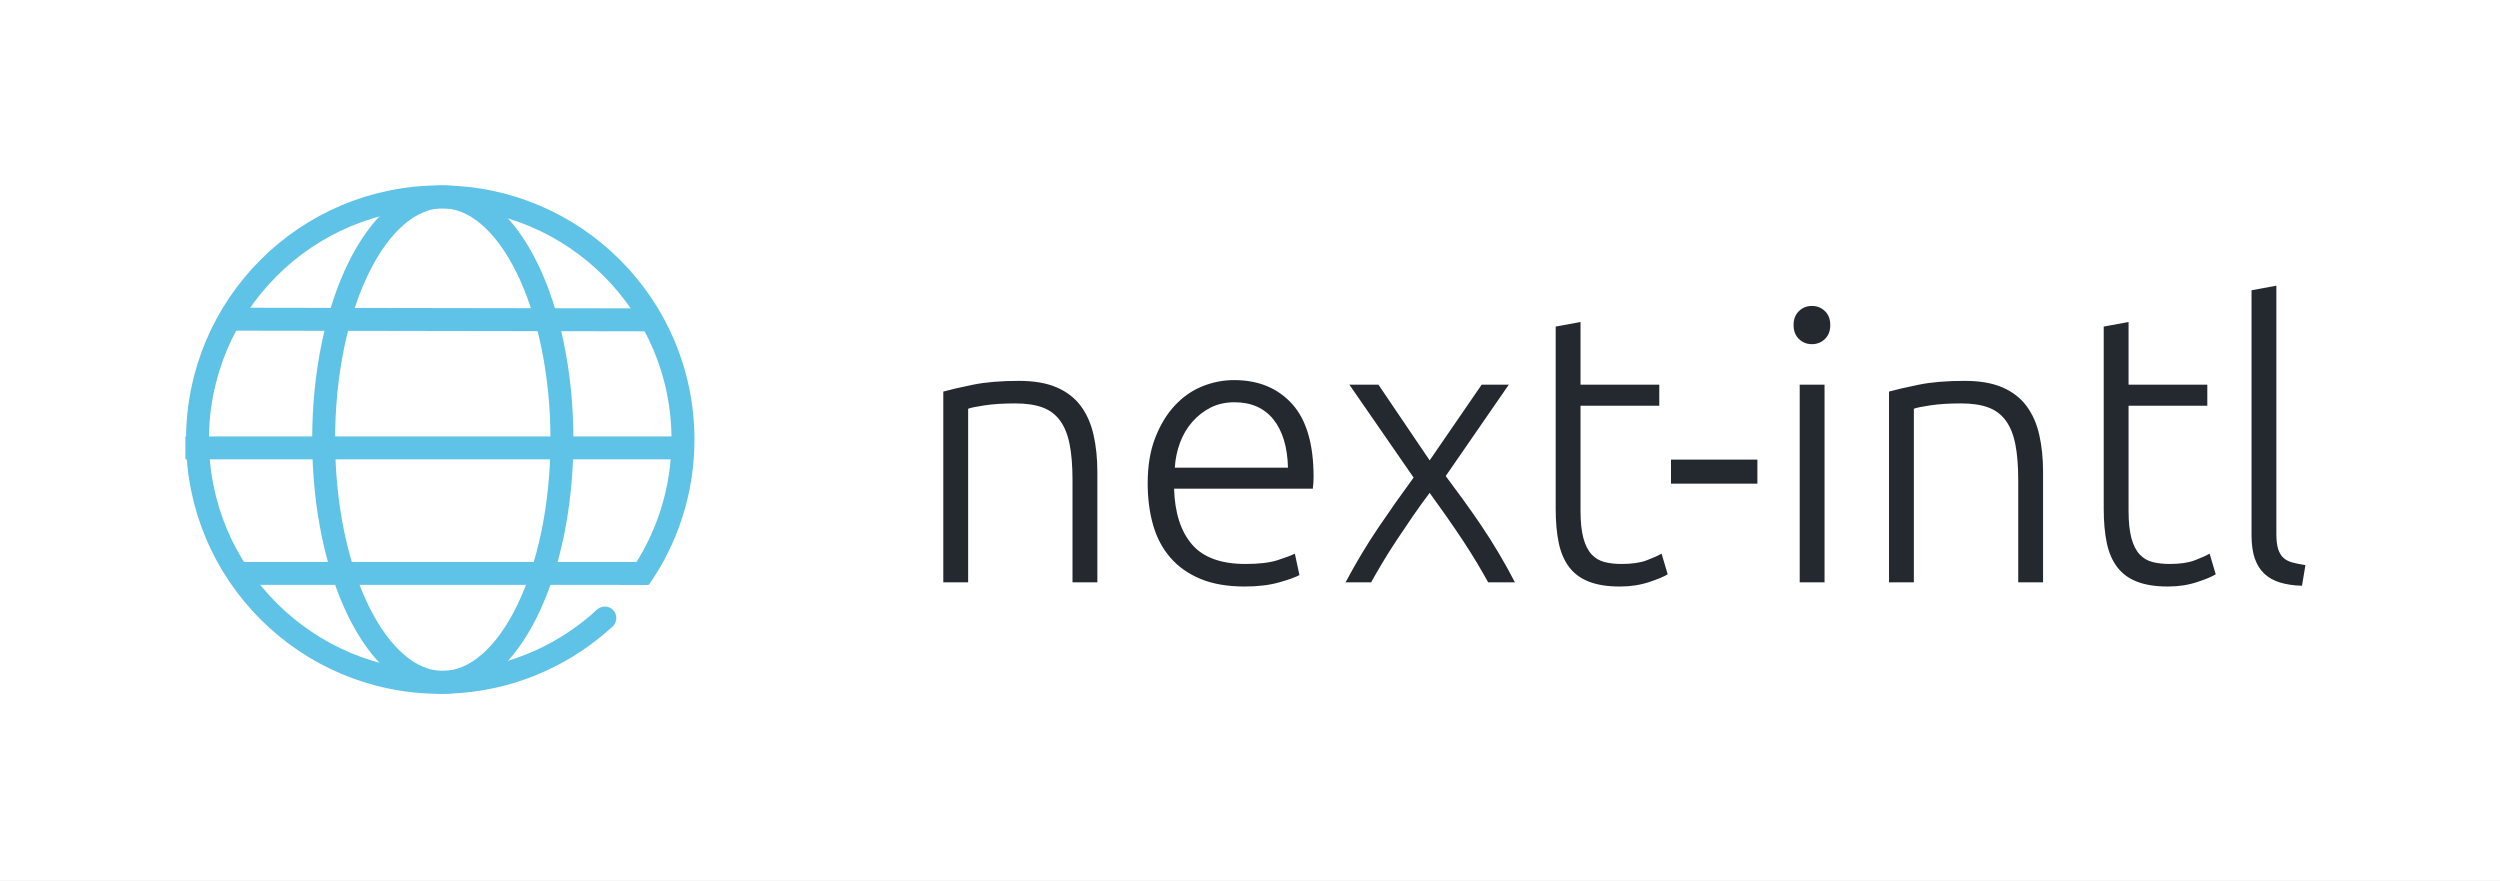
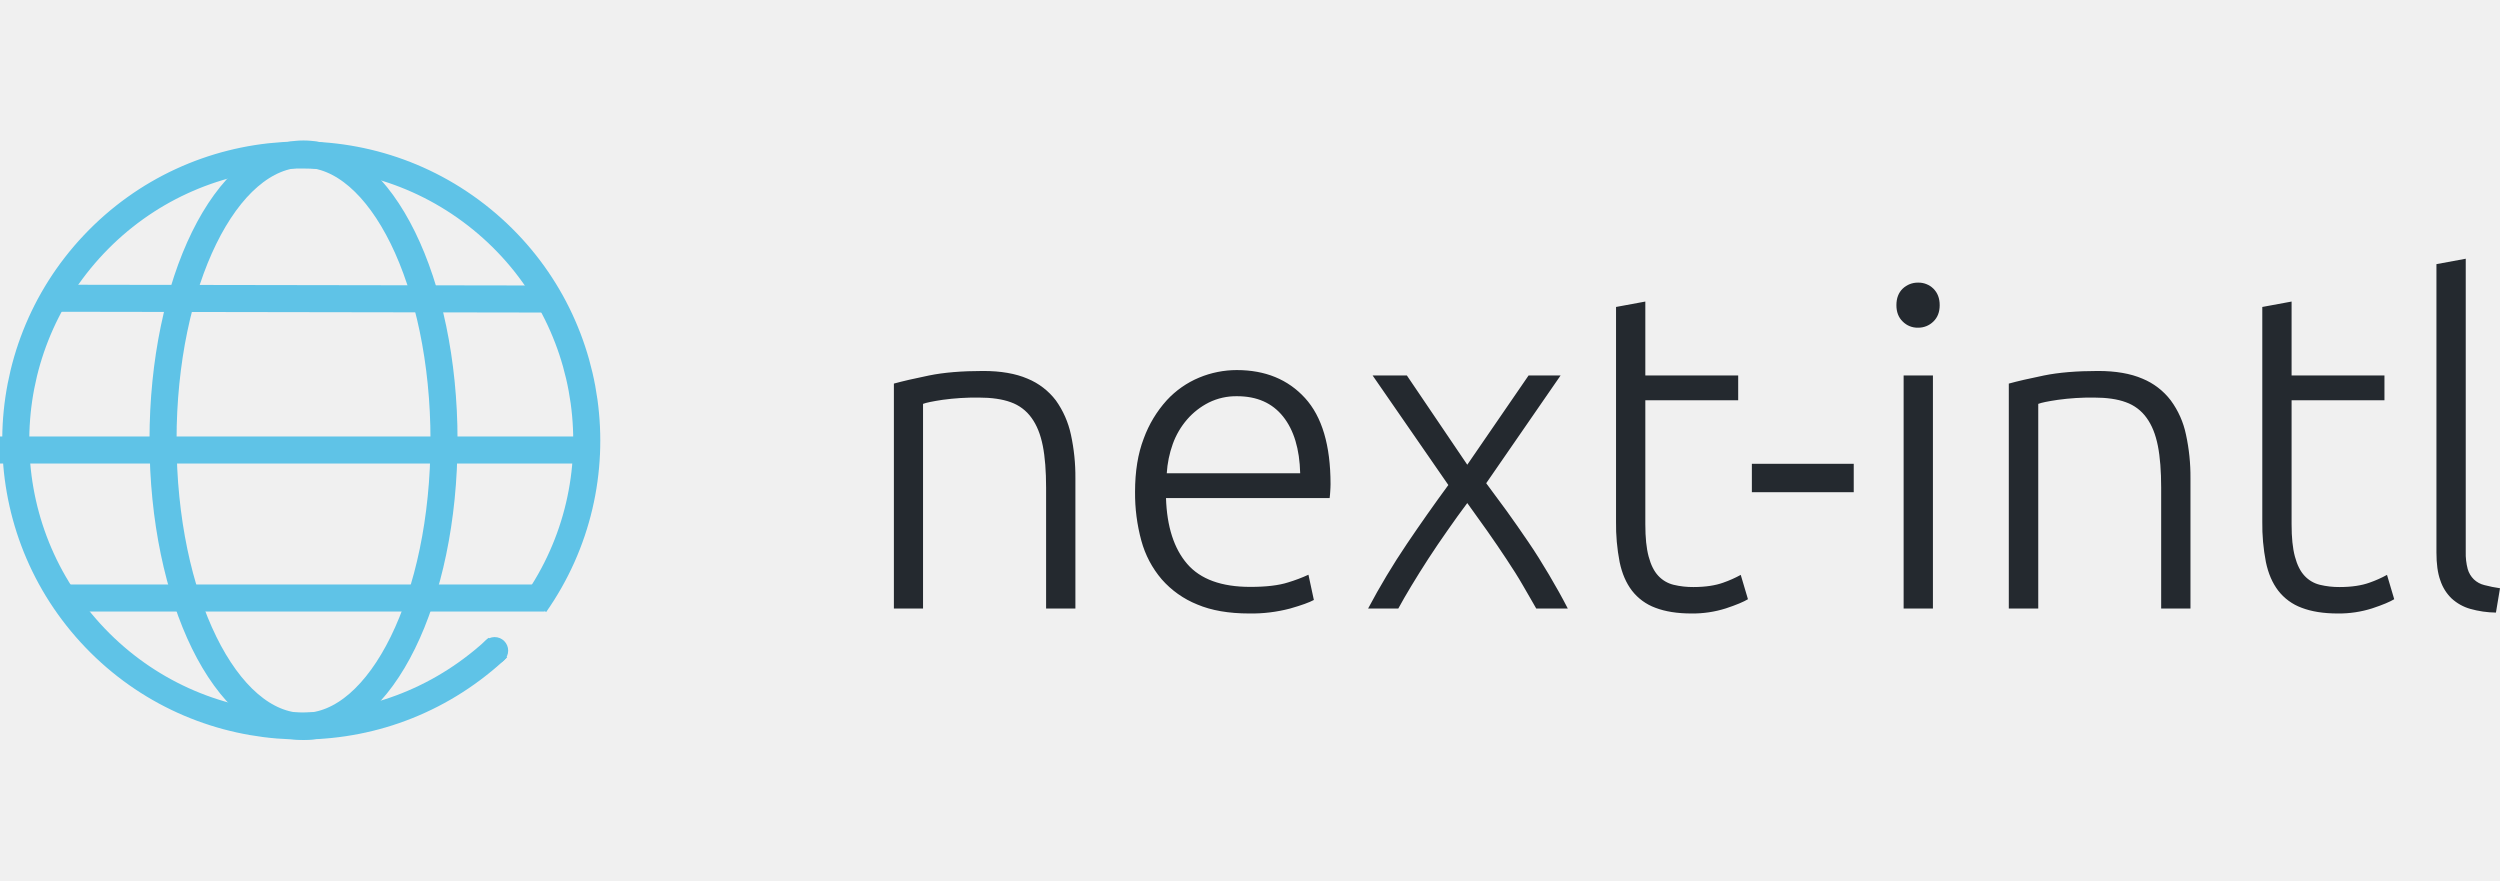
- <svg xmlns="http://www.w3.org/2000/svg" width="1962" height="691">
-   <g fill="none" fill-rule="evenodd">
-     <path fill="#FFF" d="M0 0h1962v691H0z" />
-     <path d="M759.8 457V320.8c2-.8 6.35-1.7 13.05-2.7 6.7-1 14.65-1.5 23.85-1.5 8.6 0 15.75 1.05 21.45 3.15 5.7 2.1 10.3 5.55 13.8 10.35s6 11 7.5 18.6c1.5 7.6 2.25 16.9 2.25 27.9V457h19.5v-86.7c0-10.6-1-20.3-3-29.1s-5.35-16.35-10.05-22.65c-4.7-6.3-11-11.15-18.9-14.55-7.9-3.4-17.75-5.1-29.55-5.1-14.2 0-26.2 1-36 3s-17.6 3.8-23.4 5.4V457h19.5Zm217.1 3.3c10.4 0 19.45-1.1 27.15-3.3 7.7-2.2 12.95-4.1 15.75-5.7l-3.6-16.8c-2.8 1.4-7.3 3.1-13.5 5.1-6.2 2-14.6 3-25.2 3-19.2 0-33.2-5.1-42-15.3-8.8-10.2-13.5-24.8-14.1-43.8h108.9c.2-1.4.35-2.9.45-4.5.1-1.6.15-3.2.15-4.8 0-25.8-5.65-44.9-16.95-57.3-11.3-12.4-26.45-18.6-45.45-18.6-8.6 0-16.95 1.65-25.05 4.95-8.1 3.3-15.3 8.35-21.6 15.15-6.3 6.8-11.4 15.25-15.3 25.35-3.9 10.1-5.85 21.95-5.85 35.55 0 11.8 1.4 22.65 4.2 32.55 2.8 9.9 7.3 18.45 13.5 25.65 6.2 7.2 14.1 12.8 23.7 16.8s21.2 6 34.8 6Zm33.9-93.3H922c.4-6.8 1.75-13.3 4.05-19.5 2.3-6.2 5.5-11.65 9.6-16.35 4.1-4.7 8.9-8.45 14.4-11.25 5.5-2.8 11.75-4.2 18.75-4.2 13.2 0 23.4 4.5 30.6 13.5 7.2 9 11 21.6 11.4 37.8Zm65.3 90c2.4-4.4 5.3-9.45 8.7-15.15 3.4-5.7 7.15-11.65 11.25-17.85 4.1-6.2 8.35-12.5 12.75-18.9 4.4-6.4 8.8-12.5 13.2-18.3 4.2 5.8 8.55 11.9 13.05 18.3s8.8 12.7 12.9 18.9c4.1 6.2 7.85 12.15 11.25 17.85 3.4 5.7 6.3 10.75 8.7 15.15h21c-3.8-7.4-7.95-14.9-12.45-22.5-4.5-7.6-9.15-14.95-13.95-22.05-4.8-7.1-9.6-13.95-14.4-20.55-4.8-6.6-9.3-12.7-13.5-18.3l49.5-71.7h-21.3l-40.8 59.4-40.2-59.4H1059l50.4 72.9c-9.4 12.8-18.6 25.85-27.6 39.15-9 13.3-17.6 27.65-25.8 43.05h20.1Zm195.2 3.3c8.2 0 15.8-1.15 22.8-3.45 7-2.3 11.9-4.35 14.7-6.15l-4.8-16.2c-2.8 1.6-6.7 3.35-11.7 5.25-5 1.9-11.6 2.85-19.8 2.85-4.8 0-9.2-.5-13.2-1.5s-7.4-3-10.2-6c-2.8-3-4.95-7.25-6.45-12.75s-2.25-12.65-2.25-21.45v-82.5h61.8v-16.5h-61.8v-49.2l-19.5 3.6v142.8c0 10.4.8 19.4 2.4 27 1.6 7.6 4.35 13.95 8.25 19.05 3.9 5.1 9.1 8.9 15.6 11.4s14.55 3.75 24.15 3.75Zm107.9-80.7v-18.9h-67.8v18.9h67.8Zm42.8-109.5c4 0 7.4-1.35 10.2-4.05 2.8-2.7 4.2-6.35 4.2-10.95s-1.4-8.25-4.2-10.95c-2.8-2.7-6.2-4.05-10.2-4.05-4 0-7.4 1.35-10.2 4.05-2.8 2.7-4.2 6.35-4.2 10.95s1.4 8.25 4.2 10.95c2.8 2.7 6.2 4.05 10.2 4.05Zm9.9 186.9V301.9h-19.5V457h19.5Zm70.1 0V320.8c2-.8 6.35-1.7 13.05-2.7 6.7-1 14.65-1.5 23.85-1.5 8.6 0 15.75 1.05 21.45 3.15 5.7 2.1 10.3 5.55 13.8 10.35s6 11 7.5 18.6c1.5 7.6 2.25 16.9 2.25 27.9V457h19.5v-86.7c0-10.6-1-20.3-3-29.1s-5.35-16.35-10.05-22.65c-4.7-6.3-11-11.15-18.9-14.55-7.9-3.4-17.75-5.1-29.55-5.1-14.2 0-26.2 1-36 3s-17.6 3.8-23.4 5.4V457h19.5Zm199.4 3.3c8.2 0 15.8-1.15 22.8-3.45 7-2.3 11.9-4.35 14.7-6.15l-4.8-16.2c-2.8 1.6-6.7 3.35-11.7 5.25-5 1.9-11.6 2.85-19.8 2.85-4.8 0-9.2-.5-13.2-1.5s-7.4-3-10.2-6c-2.8-3-4.95-7.25-6.45-12.75s-2.25-12.65-2.25-21.45v-82.5h61.8v-16.5h-61.8v-49.2l-19.5 3.6v142.8c0 10.4.8 19.4 2.4 27 1.6 7.6 4.35 13.95 8.25 19.05 3.9 5.1 9.1 8.9 15.6 11.4s14.55 3.75 24.15 3.75Zm105.2-.6 2.7-16.2c-4-.6-7.45-1.3-10.35-2.1-2.9-.8-5.25-2.05-7.05-3.75-1.8-1.7-3.15-4-4.05-6.9-.9-2.9-1.35-6.75-1.35-11.55v-195l-19.5 3.6v192c0 7.4.85 13.55 2.55 18.45 1.7 4.9 4.2 8.9 7.5 12 3.3 3.1 7.4 5.4 12.3 6.9s10.65 2.35 17.25 2.55Z" fill="#24292F" fill-rule="nonzero" />
-     <g transform="translate(146 145.5)">
-       <path d="M199.5 9c52.605 0 100.23 21.322 134.704 55.796C368.678 99.27 390 146.895 390 199.5c0 40.636-12.721 78.301-34.403 109.227a191.571 191.571 0 0 1-37.93 40.204C285.195 374.647 244.14 390 199.5 390c-52.605 0-100.23-21.322-134.704-55.796C30.322 299.73 9 252.105 9 199.5 9 146.895 30.322 99.27 64.796 64.796 99.27 30.322 146.895 9 199.5 9Z" stroke="#5FC3E7" stroke-width="18" />
-       <path fill="#FFF" d="M323 313.5h42v32h-42z" />
-       <circle fill="#5FC3E7" cx="328.7" cy="339.5" r="9" />
-       <path stroke="#5FC3E7" stroke-width="18" stroke-linecap="square" d="m39.5 105 313.5.5" />
-       <ellipse stroke="#5FC3E7" stroke-width="18" cx="201.5" cy="199.5" rx="93.5" ry="190.5" />
-       <path stroke="#5FC3E7" stroke-width="18" stroke-linecap="square" d="M49 304.5h304M8.5 206h380" />
+ <svg xmlns="http://www.w3.org/2000/svg" id="Layer_1" data-name="Layer 1" width="1962" height="691" viewBox="0 0 1663.8 399">
+   <g id="logo-copy-5">
+     <path id="next-intl" d="M811.8,483V346.8c2-.8,6.4-1.7,13-2.7a164.81,164.81,0,0,1,23.9-1.5c8.6,0,15.8,1,21.5,3.1A28.62,28.62,0,0,1,884,356.1q5.25,7.2,7.5,18.6c1.5,7.6,2.2,16.9,2.2,27.9h0V483h19.5V396.3a131.41,131.41,0,0,0-3-29.1,61.1,61.1,0,0,0-10-22.7A45.29,45.29,0,0,0,881.3,330c-7.9-3.4-17.8-5.1-29.5-5.1q-21.3,0-36,3t-23.4,5.4h0V483Zm217.1,3.3a100.28,100.28,0,0,0,27.2-3.3c7.7-2.2,12.9-4.1,15.8-5.7h0l-3.6-16.8a105.18,105.18,0,0,1-13.5,5.1q-9.3,3-25.2,3-28.8,0-42-15.3t-14.1-43.8h108.9c.2-1.4.3-2.9.4-4.5s.2-3.2.2-4.8q0-38.7-17-57.3t-45.4-18.6a65.24,65.24,0,0,0-25,5A61.35,61.35,0,0,0,974,344.4a77.5,77.5,0,0,0-15.3,25.4c-3.9,10.1-5.8,22-5.8,35.5a119.68,119.68,0,0,0,4.2,32.6,66.21,66.21,0,0,0,13.5,25.6,62.29,62.29,0,0,0,23.7,16.8C1003.7,484.3,1015.3,486.3,1028.9,486.3Zm33.9-93.3H974a70.46,70.46,0,0,1,4-19.5,51.72,51.72,0,0,1,9.6-16.4,47.46,47.46,0,0,1,14.4-11.2,41,41,0,0,1,18.8-4.2q19.8,0,30.6,13.5t11.4,37.8Zm65.3,90c2.4-4.4,5.3-9.5,8.7-15.1s7.1-11.6,11.2-17.9,8.3-12.5,12.8-18.9,8.8-12.5,13.2-18.3c4.2,5.8,8.6,11.9,13.1,18.3s8.8,12.7,12.9,18.9,7.9,12.1,11.2,17.9,6.3,10.8,8.7,15.1h21c-3.8-7.4-8-14.9-12.5-22.5s-9.1-15-13.9-22-9.6-14-14.4-20.6-9.3-12.7-13.5-18.3h0l49.5-71.7h-21.3L1174,387.3l-40.2-59.4H1111l50.4,72.9q-14.1,19.2-27.6,39.2a474.65,474.65,0,0,0-25.8,43h20.1Zm195.2,3.3a72.65,72.65,0,0,0,22.8-3.4c7-2.3,11.9-4.4,14.7-6.1h0l-4.8-16.2a75.87,75.87,0,0,1-11.7,5.2c-5,1.8-11.6,2.9-19.8,2.9a54.4,54.4,0,0,1-13.2-1.5,20.45,20.45,0,0,1-10.2-6c-2.8-3-4.9-7.2-6.4-12.8s-2.2-12.6-2.2-21.5h0V344.4h61.8V327.9h-61.8V278.7l-19.5,3.6V425.1a132.63,132.63,0,0,0,2.4,27c1.6,7.6,4.3,13.9,8.2,19a34.92,34.92,0,0,0,15.6,11.4C1305.7,485,1313.7,486.3,1323.3,486.3Zm107.9-80.7V386.7h-67.8v18.9ZM1474,296.1a14.2,14.2,0,0,0,10.2-4.1c2.8-2.7,4.2-6.3,4.2-10.9s-1.4-8.2-4.2-11a14.11,14.11,0,0,0-10.2-4,14.53,14.53,0,0,0-10.2,4c-2.8,2.7-4.2,6.4-4.2,11s1.4,8.2,4.2,10.9A13.8,13.8,0,0,0,1474,296.1Zm9.9,186.9V327.9h-19.5V483Zm70.1,0V346.8c2-.8,6.3-1.7,13.1-2.7a163.34,163.34,0,0,1,23.8-1.5c8.6,0,15.8,1,21.4,3.1a28.62,28.62,0,0,1,13.8,10.4q5.25,7.2,7.5,18.6c1.5,7.6,2.2,16.9,2.2,27.9h0V483h19.5V396.3a131.41,131.41,0,0,0-3-29.1,58.17,58.17,0,0,0-10.1-22.7,45.29,45.29,0,0,0-18.9-14.5c-7.9-3.4-17.8-5.1-29.5-5.1q-21.3,0-36,3t-23.4,5.4h0V483Zm199.4,3.3a72.65,72.65,0,0,0,22.8-3.4c7-2.3,11.9-4.4,14.7-6.1h0l-4.8-16.2a75.87,75.87,0,0,1-11.7,5.2c-5,1.8-11.6,2.9-19.8,2.9a54.4,54.4,0,0,1-13.2-1.5,20.45,20.45,0,0,1-10.2-6c-2.8-3-4.9-7.2-6.4-12.8s-2.2-12.6-2.2-21.5h0V344.4h61.8V327.9h-61.8V278.7l-19.5,3.6V425.1a132.63,132.63,0,0,0,2.4,27c1.6,7.6,4.3,13.9,8.2,19a34.92,34.92,0,0,0,15.6,11.4C1735.8,485,1743.8,486.3,1753.4,486.3Zm105.2-.6,2.7-16.2a90.28,90.28,0,0,1-10.4-2.1,15.3,15.3,0,0,1-7-3.8,15.7,15.7,0,0,1-4.1-6.9,40.44,40.44,0,0,1-1.3-11.5h0v-195l-19.5,3.6v192c0,7.4.8,13.6,2.6,18.5a29.28,29.28,0,0,0,7.5,12,30.81,30.81,0,0,0,12.3,6.9,65.79,65.79,0,0,0,17.2,2.5Z" transform="translate(-197.5 -171.5)" fill="#24292f" />
+     <g id="Oval-2">
+       <path id="Oval" d="M528.8,509q-6.3,6-13.2,11.4a190,190,0,1,1,38-40.2" transform="translate(-197.5 -171.5)" fill="none" stroke="#5fc3e7" stroke-width="18" />
+       <circle id="Oval-2-2" data-name="Oval" cx="329.2" cy="339.5" r="9" fill="#5fc3e7" />
+       <line id="Line-3" x1="40" y1="105" x2="353.5" y2="105.5" fill="none" stroke="#5fc3e7" stroke-linecap="square" stroke-width="18" />
+       <ellipse id="Oval-3" data-name="Oval" cx="202" cy="199.5" rx="93.5" ry="190.5" fill="none" stroke="#5fc3e7" stroke-width="18" />
+       <line id="Line-3-Copy" x1="49.5" y1="304.5" x2="353.5" y2="304.5" fill="none" stroke="#5fc3e7" stroke-linecap="square" stroke-width="18" />
+       <line id="Line-2" x1="9" y1="206" x2="389" y2="206" fill="none" stroke="#5fc3e7" stroke-linecap="square" stroke-width="18" />
    </g>
  </g>
</svg>
